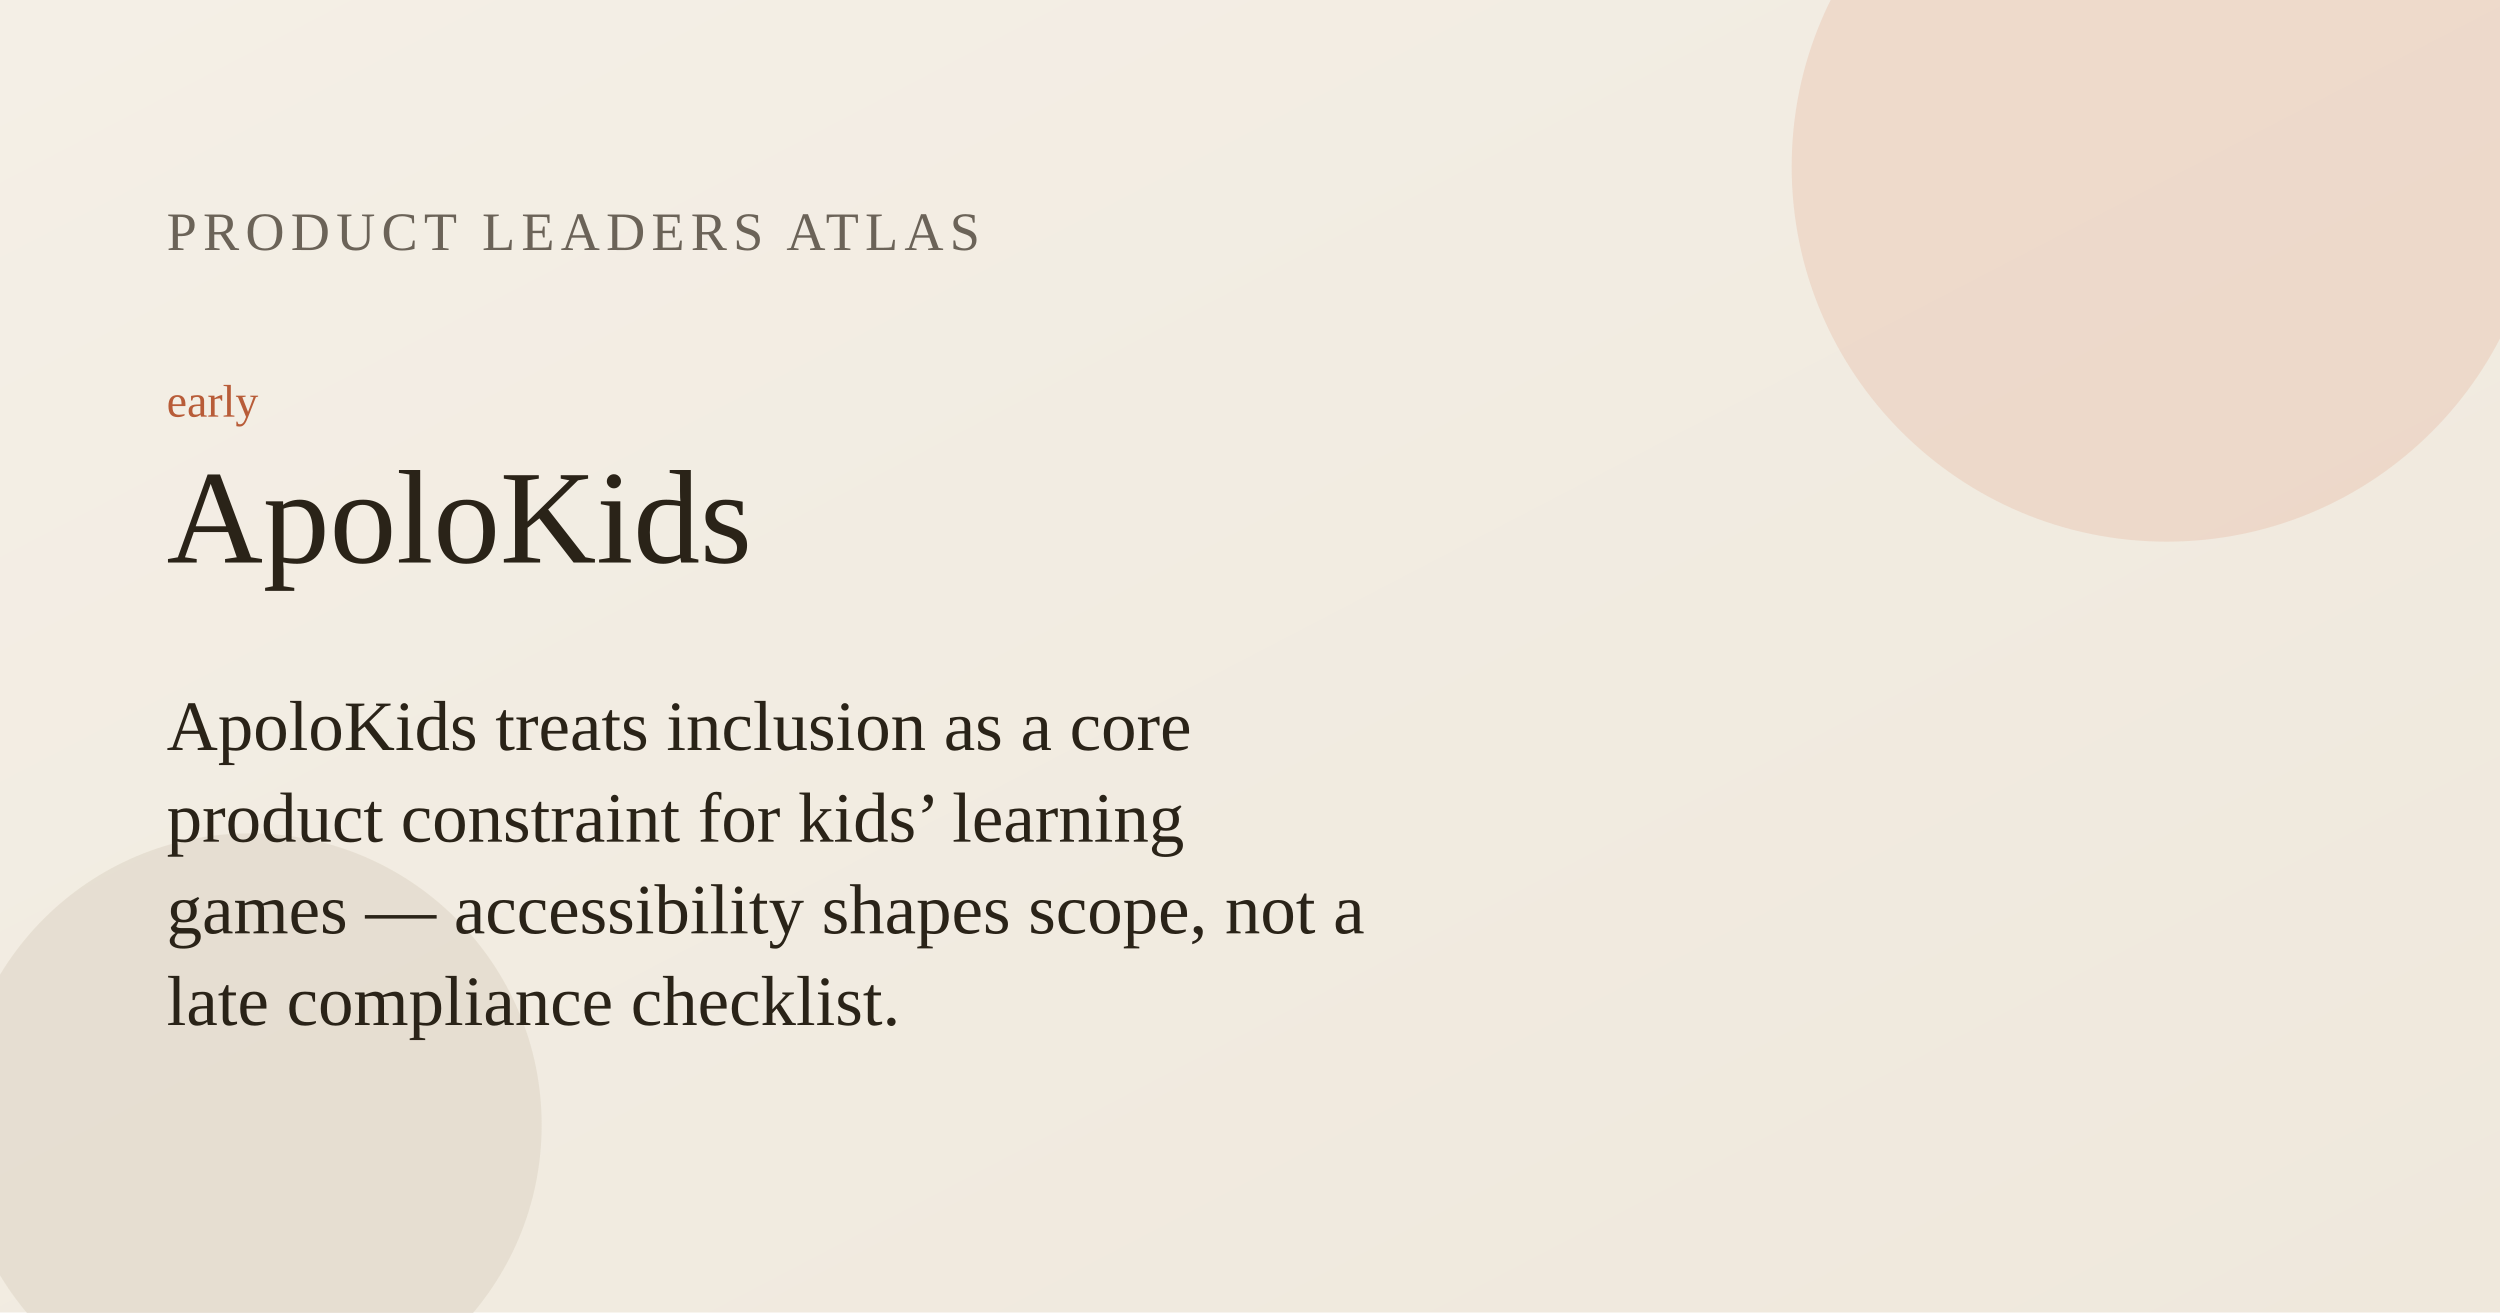
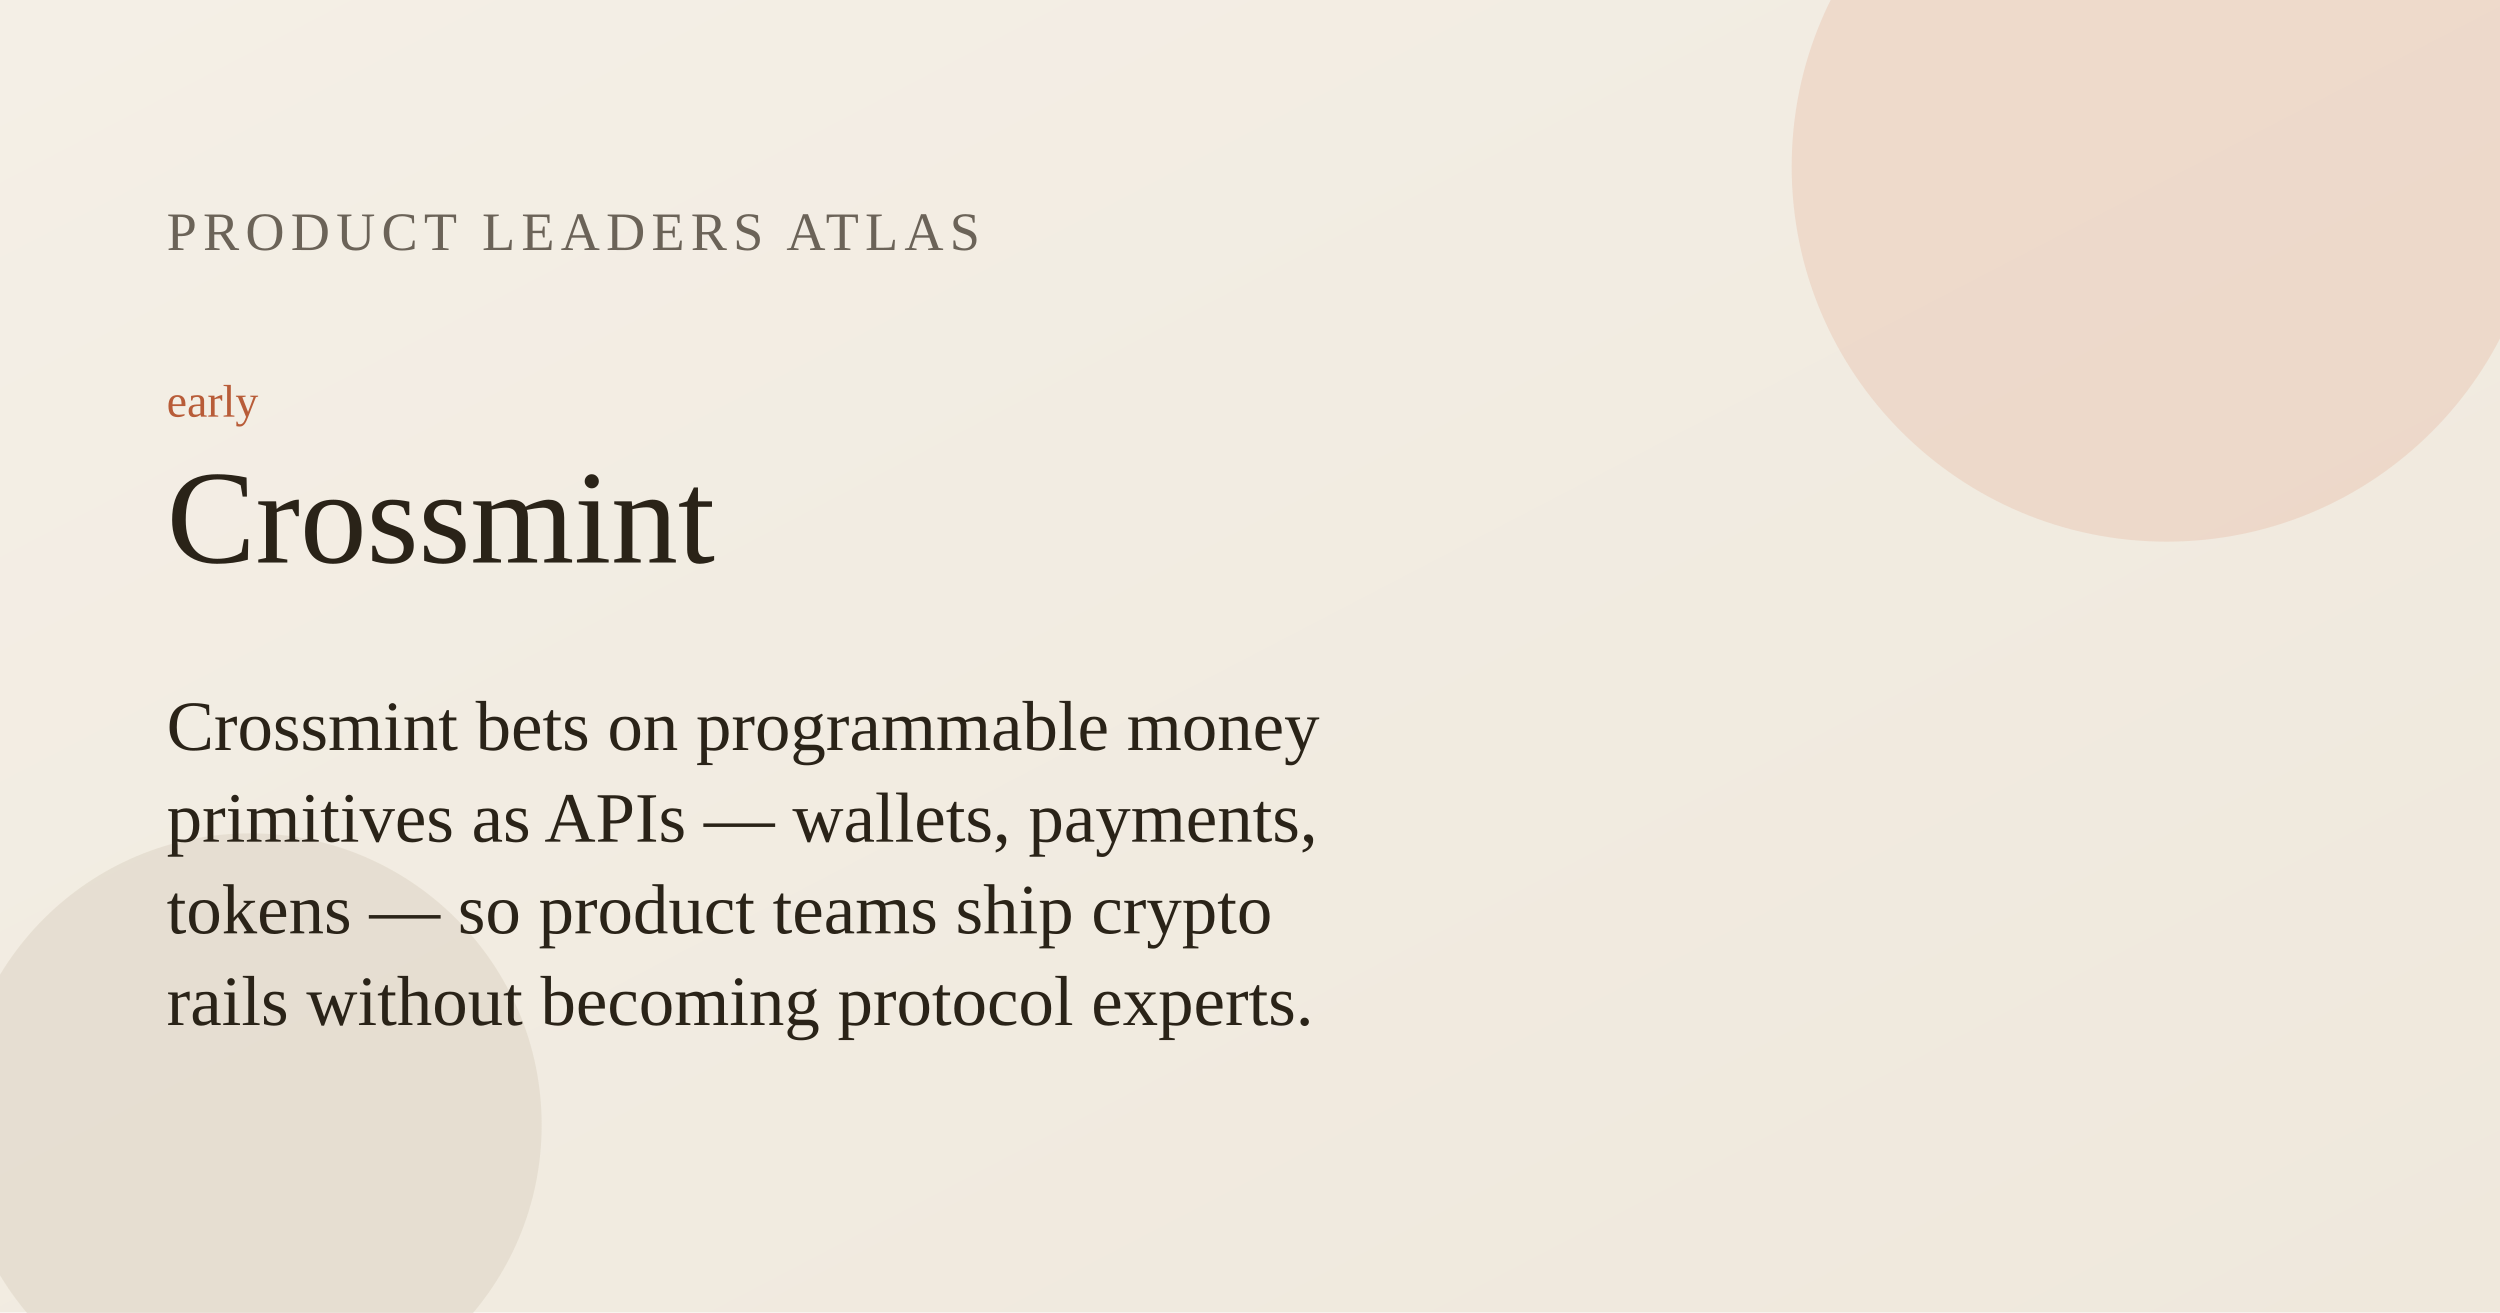
- <svg xmlns="http://www.w3.org/2000/svg" width="1200" height="630" viewBox="0 0 1200 630" role="img" aria-label="ApoloKids">
+ <svg xmlns="http://www.w3.org/2000/svg" width="1200" height="630" viewBox="0 0 1200 630" role="img" aria-label="Crossmint">
  <defs>
    <linearGradient id="bg" x1="0" y1="0" x2="1" y2="1">
      <stop offset="0%" stop-color="#f4efe6" />
      <stop offset="100%" stop-color="#efe8dc" />
    </linearGradient>
  </defs>
  <rect width="1200" height="630" fill="url(#bg)" />
  <circle cx="1040" cy="80" r="180" fill="#e8c4b0" opacity="0.45" />
  <circle cx="120" cy="540" r="140" fill="#ddd4c4" opacity="0.55" />
  <text x="80" y="120" font-family="Georgia, 'Times New Roman', serif" font-size="26" fill="#6b6358" letter-spacing="3">PRODUCT LEADERS ATLAS</text>
  <text x="80" y="200" font-family="Georgia, 'Times New Roman', serif" font-size="22" fill="#b85c38">early</text>
-   <text x="80" y="270" font-family="Georgia, 'Times New Roman', serif" font-size="64" fill="#2a2318">ApoloKids</text>
+   <text x="80" y="270" font-family="Georgia, 'Times New Roman', serif" font-size="64" fill="#2a2318">Crossmint</text>
  <text x="80" y="360" font-family="Georgia, 'Times New Roman', serif" font-size="34" fill="#2a2318">
-     <tspan x="80" dy="0">ApoloKids treats inclusion as a core</tspan>
-     <tspan x="80" dy="44">product constraint for kids’ learning</tspan>
-     <tspan x="80" dy="44">games — accessibility shapes scope, not a</tspan>
-     <tspan x="80" dy="44">late compliance checklist.</tspan>
+     <tspan x="80" dy="0">Crossmint bets on programmable money</tspan>
+     <tspan x="80" dy="44">primitives as APIs — wallets, payments,</tspan>
+     <tspan x="80" dy="44">tokens — so product teams ship crypto</tspan>
+     <tspan x="80" dy="44">rails without becoming protocol experts.</tspan>
  </text>
</svg>
